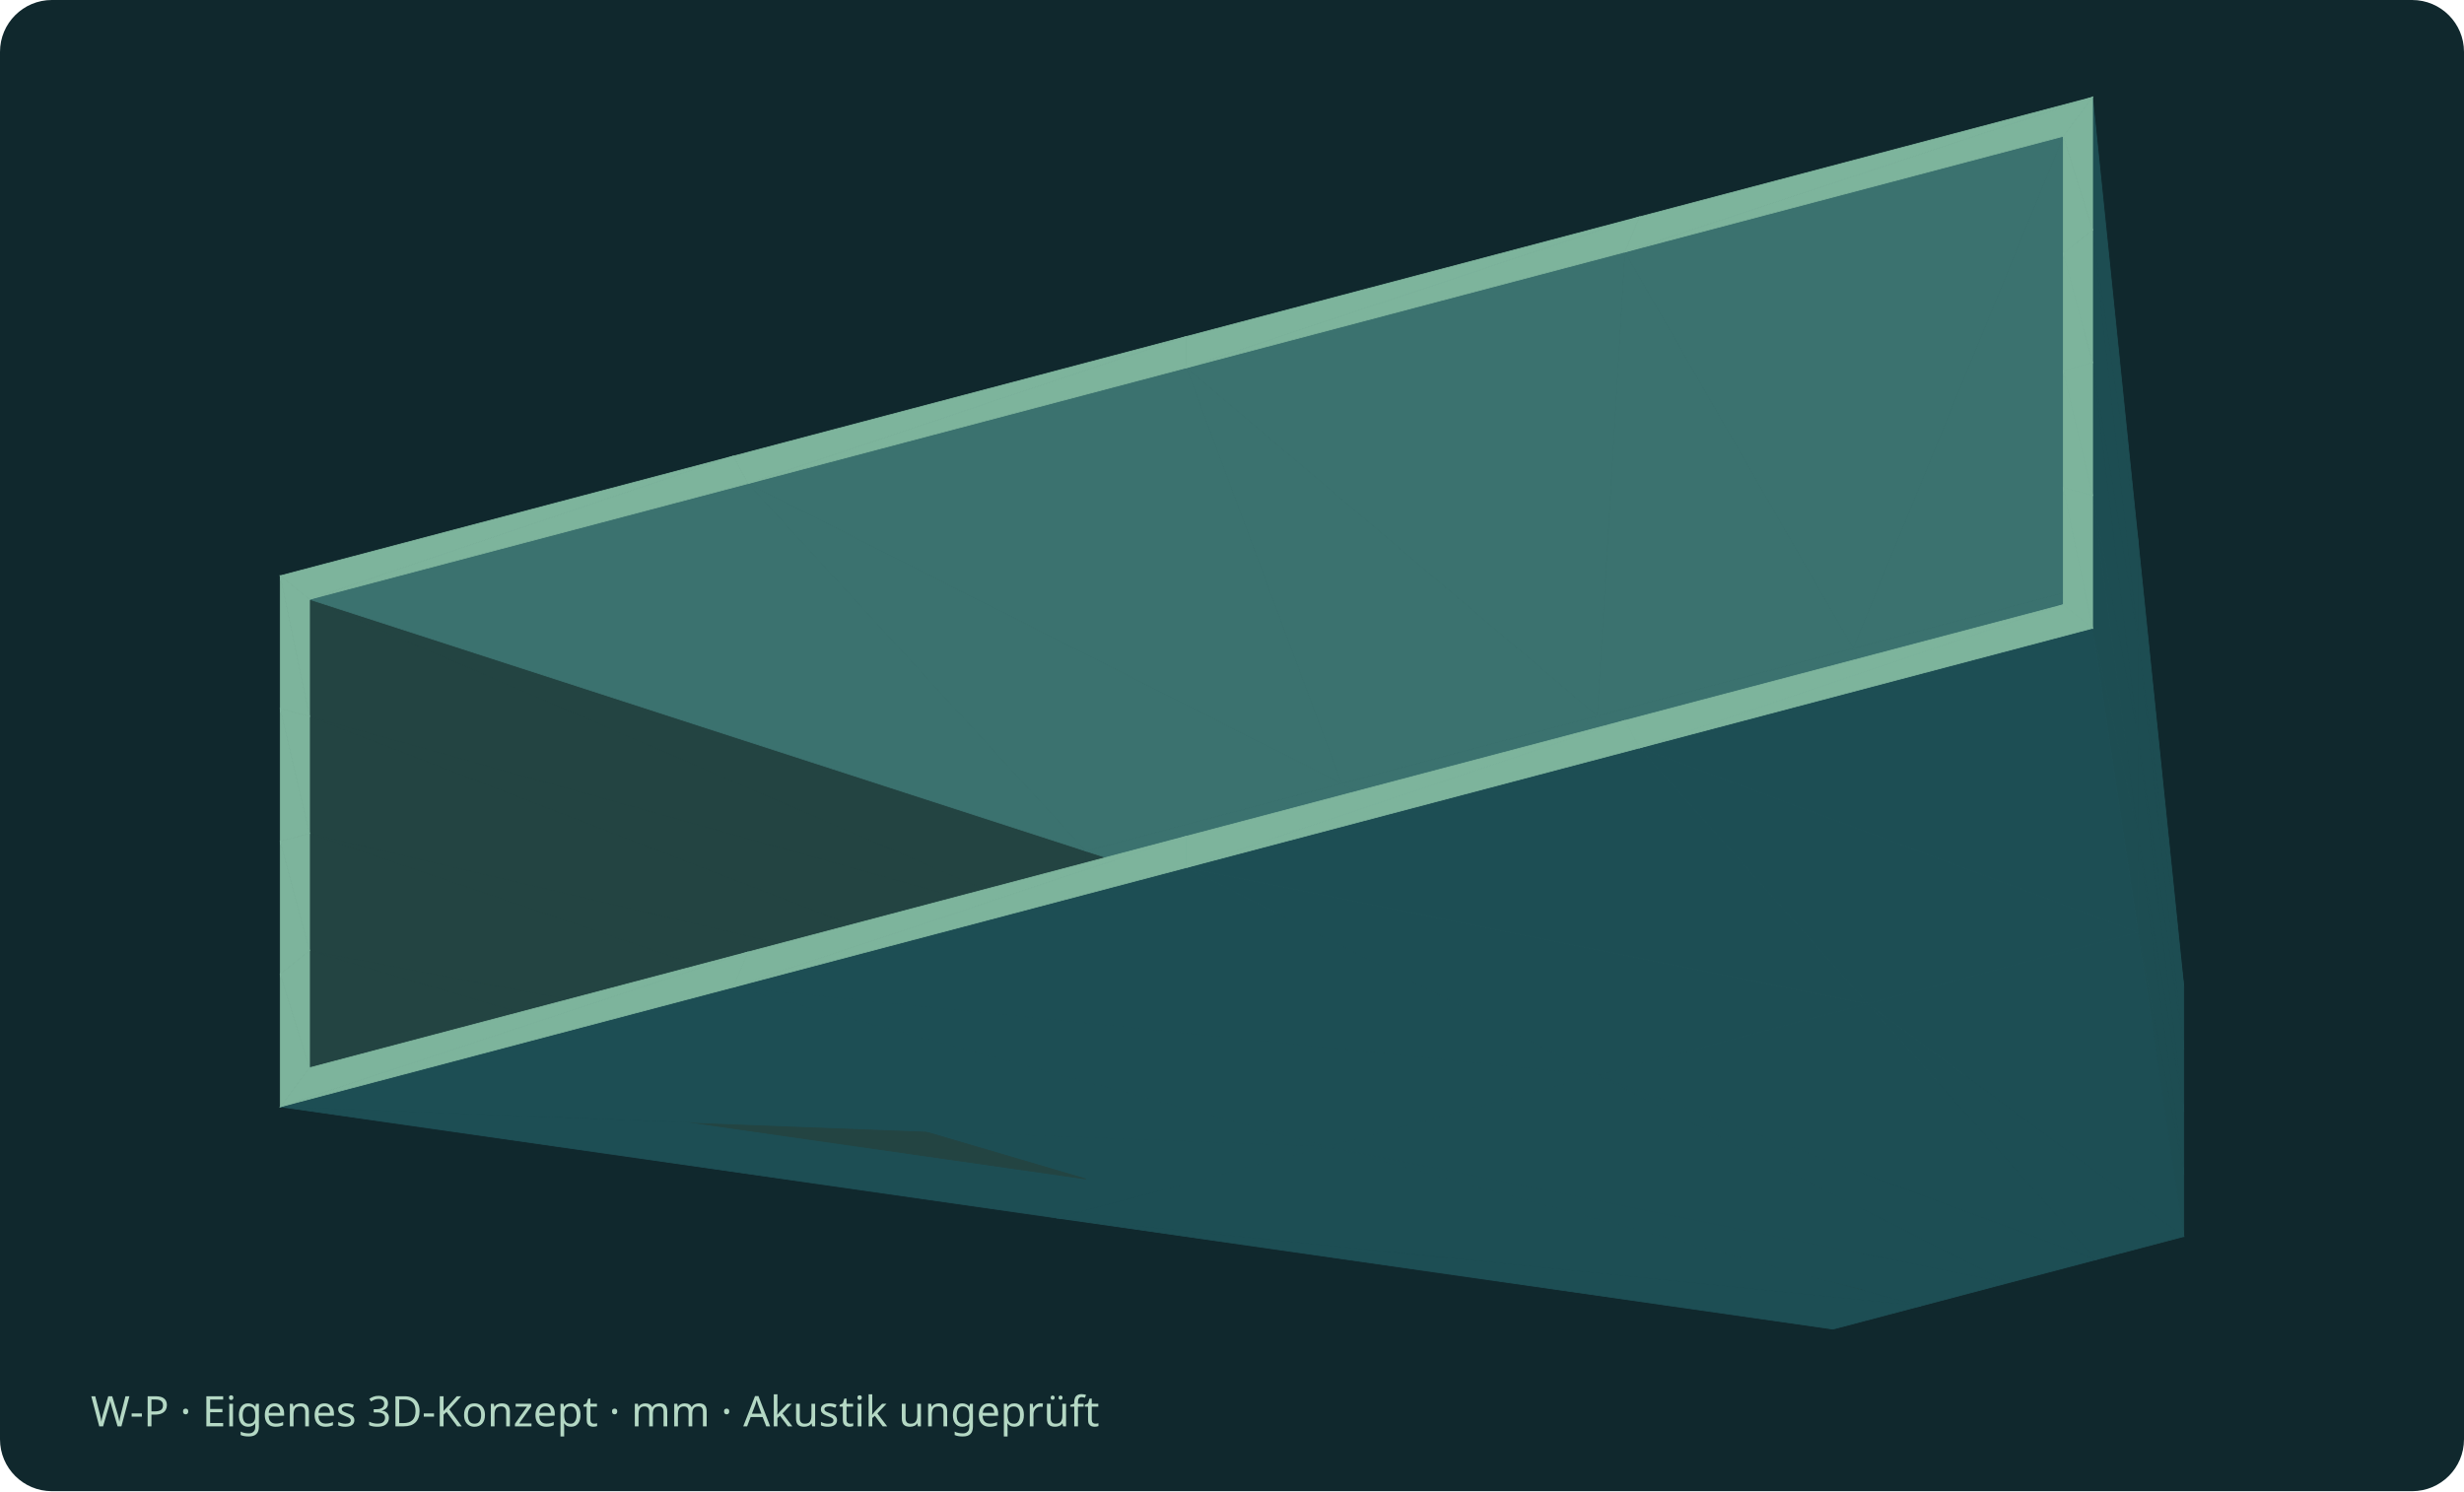
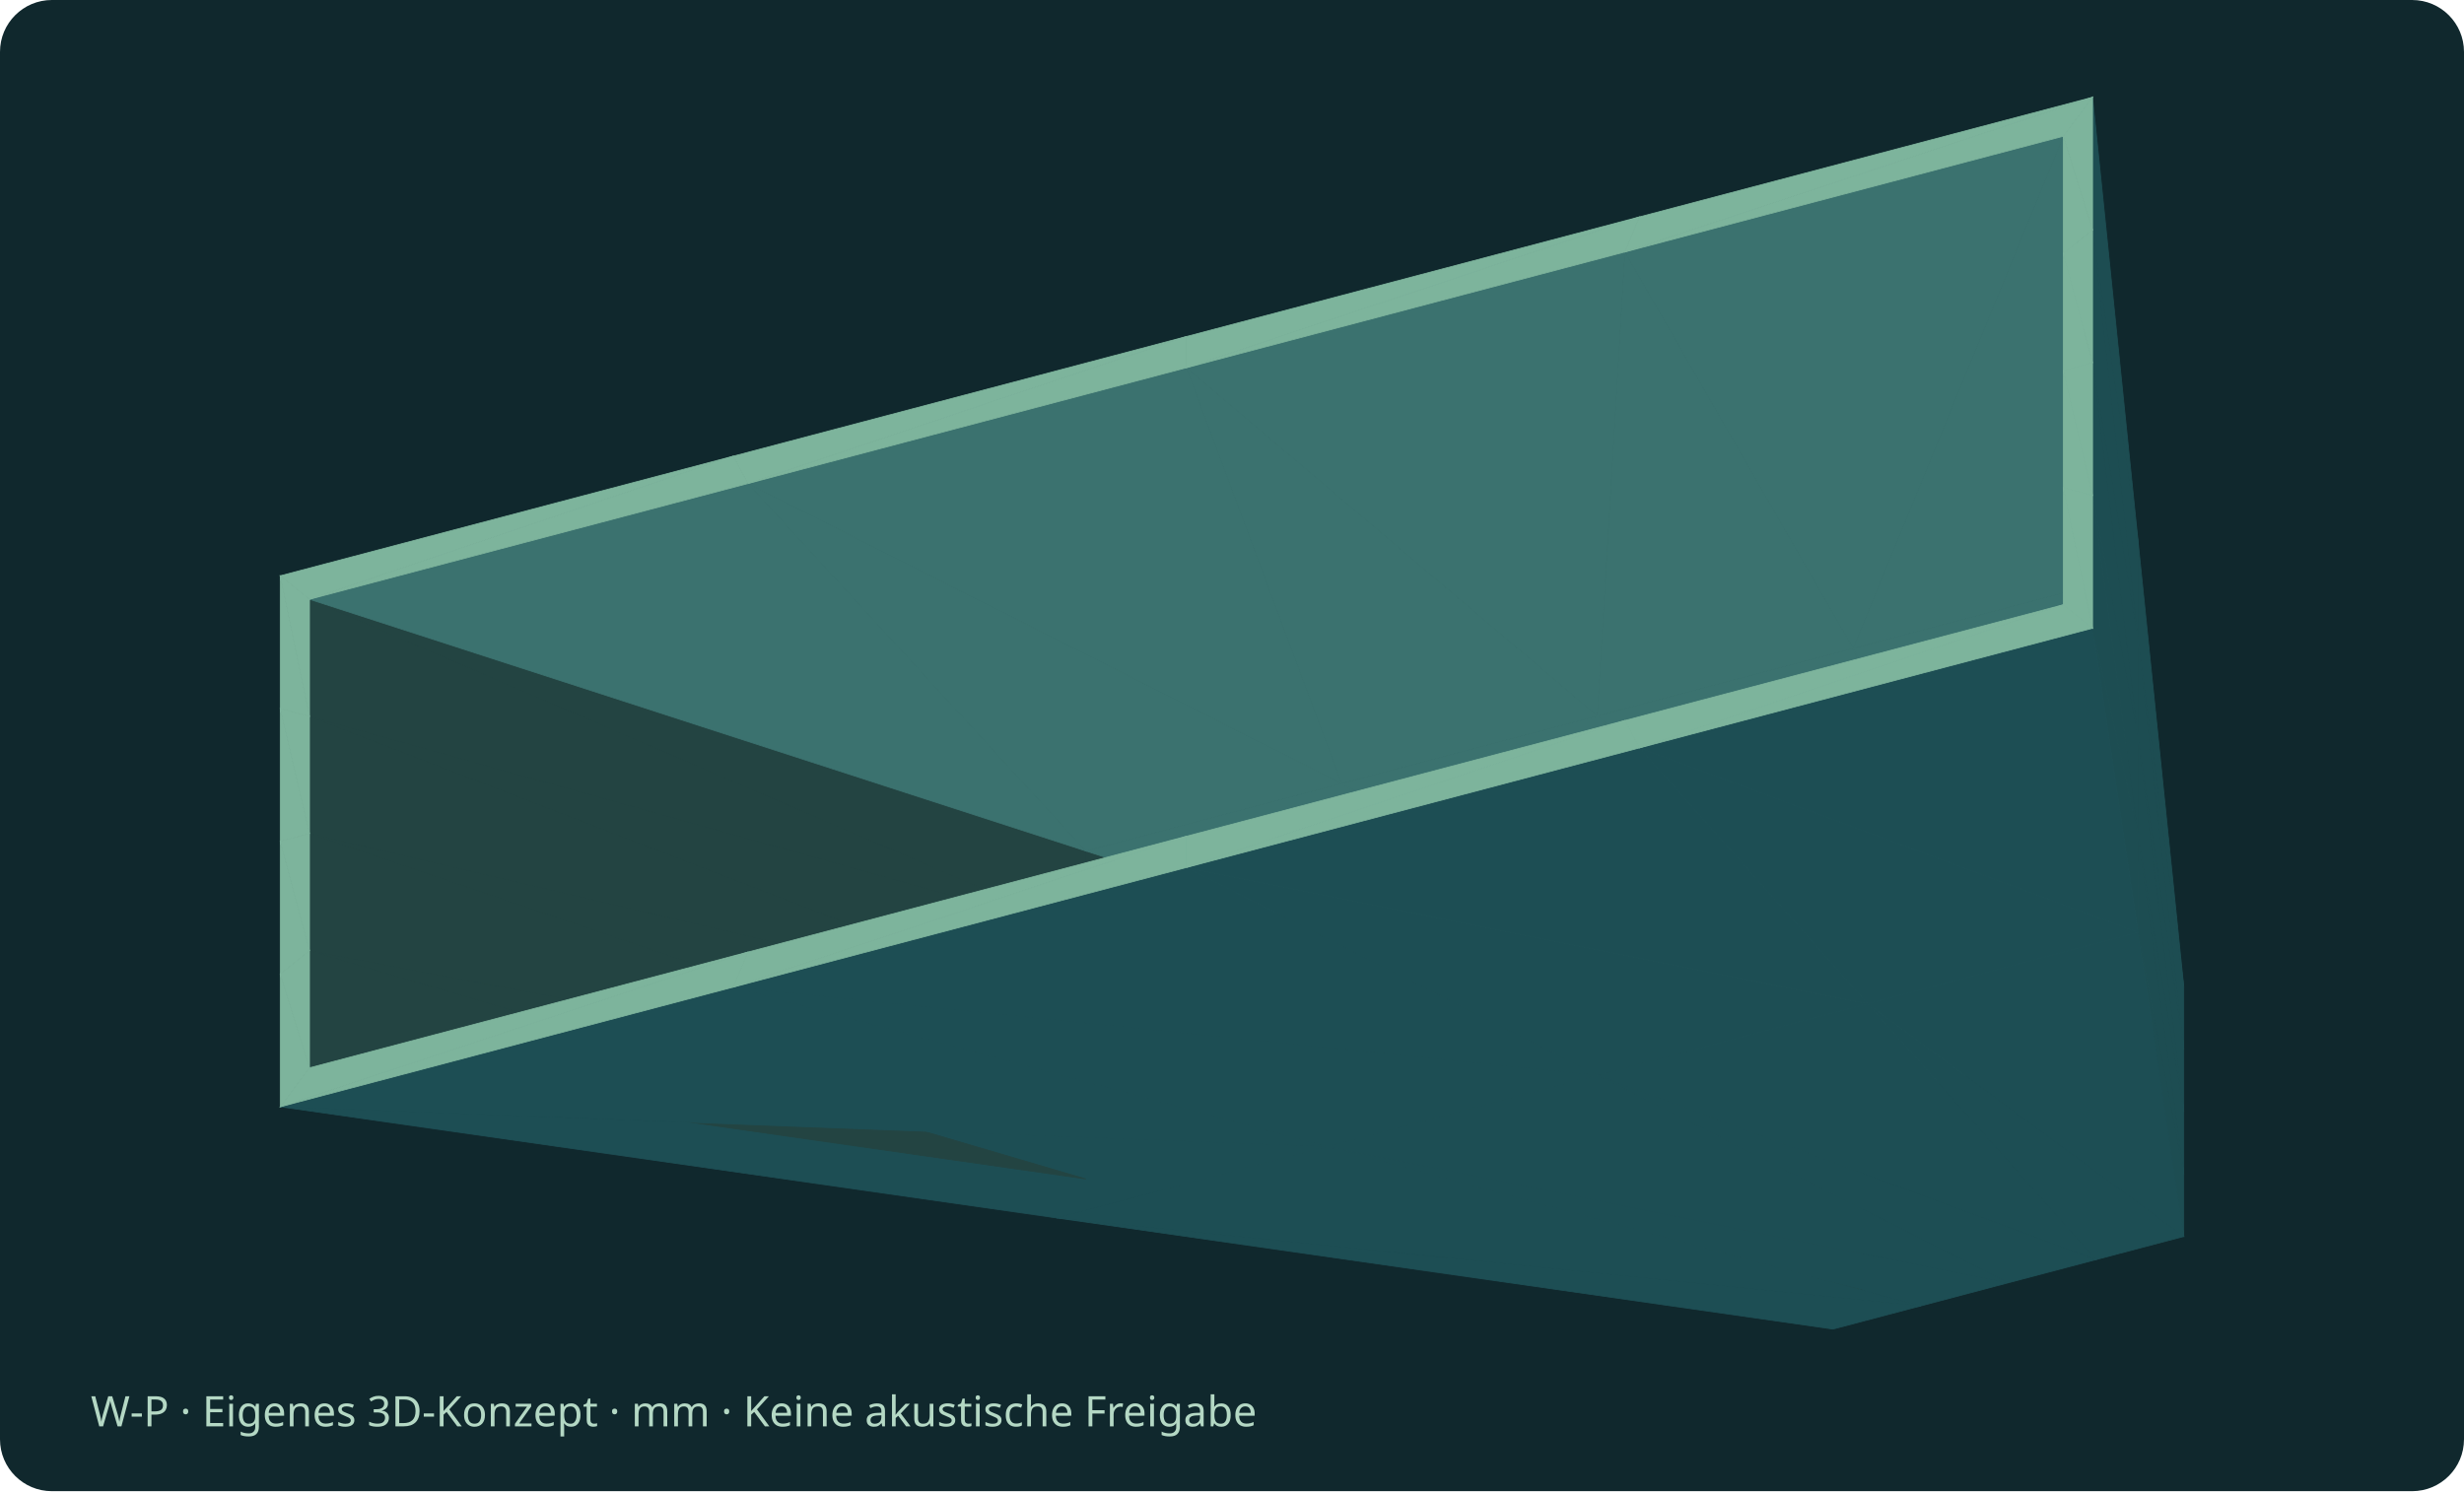
<svg xmlns="http://www.w3.org/2000/svg" viewBox="0 0 760 460" role="img">
  <rect width="760" height="460" rx="16" fill="#10282d" />
  <path d="M574.38,340.17 L334.92,262.52 L574.38,354.62Z" fill="rgb(35, 68, 66)" stroke="rgb(35, 68, 66)" stroke-width=".25" />
  <path d="M574.38,354.62 L334.92,287.81 L574.38,369.08Z" fill="rgb(35, 68, 66)" stroke="rgb(35, 68, 66)" stroke-width=".25" />
  <path d="M574.38,369.08 L334.92,313.11 L574.38,383.53Z" fill="rgb(35, 68, 66)" stroke="rgb(35, 68, 66)" stroke-width=".25" />
  <path d="M596.92,334.22 L413.81,241.69 L574.38,340.17Z" fill="rgb(59, 114, 111)" stroke="rgb(59, 114, 111)" stroke-width=".25" />
  <path d="M574.38,383.53 L334.92,338.40 L574.38,397.98Z" fill="rgb(35, 68, 66)" stroke="rgb(35, 68, 66)" stroke-width=".25" />
  <path d="M565.36,410.00 L592.41,402.86 L325.90,375.71Z" fill="rgb(29, 78, 84)" stroke="rgb(29, 78, 84)" stroke-width=".25" />
  <path d="M619.46,328.27 L492.70,220.86 L596.92,334.22Z" fill="rgb(59, 114, 111)" stroke="rgb(59, 114, 111)" stroke-width=".25" />
  <path d="M574.38,354.62 L334.92,262.52 L334.92,287.81Z" fill="rgb(35, 68, 66)" stroke="rgb(35, 68, 66)" stroke-width=".25" />
  <path d="M574.38,340.17 L413.81,241.69 L334.92,262.52Z" fill="rgb(59, 114, 111)" stroke="rgb(59, 114, 111)" stroke-width=".25" />
  <path d="M574.38,369.08 L334.92,287.81 L334.92,313.11Z" fill="rgb(35, 68, 66)" stroke="rgb(35, 68, 66)" stroke-width=".25" />
  <path d="M574.38,383.53 L334.92,313.11 L334.92,338.40Z" fill="rgb(35, 68, 66)" stroke="rgb(35, 68, 66)" stroke-width=".25" />
  <path d="M592.41,402.86 L619.46,395.71 L409.30,353.69Z" fill="rgb(29, 78, 84)" stroke="rgb(29, 78, 84)" stroke-width=".25" />
  <path d="M642.00,322.31 L571.59,200.02 L619.46,328.27Z" fill="rgb(59, 114, 111)" stroke="rgb(59, 114, 111)" stroke-width=".25" />
  <path d="M574.38,397.98 L334.92,338.40 L334.92,363.69Z" fill="rgb(35, 68, 66)" stroke="rgb(35, 68, 66)" stroke-width=".25" />
  <path d="M596.92,334.22 L492.70,220.86 L413.81,241.69Z" fill="rgb(59, 114, 111)" stroke="rgb(59, 114, 111)" stroke-width=".25" />
  <path d="M664.54,316.36 L650.48,179.19 L642.00,322.31Z" fill="rgb(59, 114, 111)" stroke="rgb(59, 114, 111)" stroke-width=".25" />
  <path d="M619.46,395.71 L646.51,388.57 L492.70,331.66Z" fill="rgb(29, 78, 84)" stroke="rgb(29, 78, 84)" stroke-width=".25" />
  <path d="M592.41,402.86 L409.30,353.69 L325.90,375.71Z" fill="rgb(29, 78, 84)" stroke="rgb(29, 78, 84)" stroke-width=".25" />
  <path d="M673.56,323.62 L673.56,304.35 L659.49,197.28Z" fill="rgb(29, 77, 82)" stroke="rgb(29, 77, 82)" stroke-width=".25" />
  <path d="M673.56,342.89 L673.56,323.62 L659.49,227.39Z" fill="rgb(29, 77, 82)" stroke="rgb(29, 77, 82)" stroke-width=".25" />
  <path d="M334.92,262.52 L95.46,184.87 L334.92,287.81Z" fill="rgb(35, 68, 66)" stroke="rgb(35, 68, 66)" stroke-width=".25" />
  <path d="M646.51,388.57 L673.56,381.43 L576.10,309.64Z" fill="rgb(29, 78, 84)" stroke="rgb(29, 78, 84)" stroke-width=".25" />
  <path d="M619.46,328.27 L571.59,200.02 L492.70,220.86Z" fill="rgb(59, 114, 111)" stroke="rgb(59, 114, 111)" stroke-width=".25" />
  <path d="M673.56,362.16 L673.56,342.89 L659.49,257.50Z" fill="rgb(29, 77, 82)" stroke="rgb(29, 77, 82)" stroke-width=".25" />
  <path d="M334.92,287.81 L95.46,221.01 L334.92,313.11Z" fill="rgb(35, 68, 66)" stroke="rgb(35, 68, 66)" stroke-width=".25" />
  <path d="M619.46,395.71 L492.70,331.66 L409.30,353.69Z" fill="rgb(29, 78, 84)" stroke="rgb(29, 78, 84)" stroke-width=".25" />
  <path d="M673.56,381.43 L673.56,362.16 L659.49,287.61Z" fill="rgb(29, 77, 82)" stroke="rgb(29, 77, 82)" stroke-width=".25" />
  <path d="M334.92,313.11 L95.46,257.14 L334.92,338.40Z" fill="rgb(35, 68, 66)" stroke="rgb(35, 68, 66)" stroke-width=".25" />
  <path d="M413.81,241.69 L230.70,149.16 L334.92,262.52Z" fill="rgb(59, 114, 111)" stroke="rgb(59, 114, 111)" stroke-width=".25" />
  <path d="M642.00,322.31 L650.48,179.19 L571.59,200.02Z" fill="rgb(59, 114, 111)" stroke="rgb(59, 114, 111)" stroke-width=".25" />
  <path d="M334.92,338.40 L95.46,293.27 L334.92,363.69Z" fill="rgb(35, 68, 66)" stroke="rgb(35, 68, 66)" stroke-width=".25" />
  <path d="M334.92,287.81 L95.46,184.87 L95.46,221.01Z" fill="rgb(35, 68, 66)" stroke="rgb(35, 68, 66)" stroke-width=".25" />
  <path d="M646.51,388.57 L576.10,309.64 L492.70,331.66Z" fill="rgb(29, 78, 84)" stroke="rgb(29, 78, 84)" stroke-width=".25" />
  <path d="M334.92,313.11 L95.46,221.01 L95.46,257.14Z" fill="rgb(35, 68, 66)" stroke="rgb(35, 68, 66)" stroke-width=".25" />
  <path d="M334.92,262.52 L230.70,149.16 L95.46,184.87Z" fill="rgb(59, 114, 111)" stroke="rgb(59, 114, 111)" stroke-width=".25" />
  <path d="M673.56,304.35 L659.49,167.17 L659.49,197.28Z" fill="rgb(29, 77, 82)" stroke="rgb(29, 77, 82)" stroke-width=".25" />
  <path d="M325.90,375.71 L409.30,353.69 L86.44,341.42Z" fill="rgb(29, 78, 84)" stroke="rgb(29, 78, 84)" stroke-width=".25" />
  <path d="M95.46,184.87 L86.44,177.62 L95.46,221.01Z" fill="rgb(125, 180, 156)" stroke="rgb(125, 180, 156)" stroke-width=".25" />
  <path d="M334.92,338.40 L95.46,257.14 L95.46,293.27Z" fill="rgb(35, 68, 66)" stroke="rgb(35, 68, 66)" stroke-width=".25" />
  <path d="M95.46,221.01 L86.44,177.62 L86.44,218.57Z" fill="rgb(125, 180, 156)" stroke="rgb(125, 180, 156)" stroke-width=".25" />
  <path d="M673.56,323.62 L659.49,197.28 L659.49,227.39Z" fill="rgb(29, 77, 82)" stroke="rgb(29, 77, 82)" stroke-width=".25" />
  <path d="M334.92,363.69 L95.46,293.27 L95.46,329.40Z" fill="rgb(35, 68, 66)" stroke="rgb(35, 68, 66)" stroke-width=".25" />
  <path d="M673.56,342.89 L659.49,227.39 L659.49,257.50Z" fill="rgb(29, 77, 82)" stroke="rgb(29, 77, 82)" stroke-width=".25" />
  <path d="M95.46,184.87 L226.19,140.71 L86.44,177.62Z" fill="rgb(125, 180, 156)" stroke="rgb(125, 180, 156)" stroke-width=".25" />
  <path d="M95.46,221.01 L86.44,218.57 L95.46,257.14Z" fill="rgb(125, 180, 156)" stroke="rgb(125, 180, 156)" stroke-width=".25" />
  <path d="M492.70,220.86 L365.94,113.44 L413.81,241.69Z" fill="rgb(59, 114, 111)" stroke="rgb(59, 114, 111)" stroke-width=".25" />
  <path d="M673.56,381.43 L659.49,287.61 L576.10,309.64Z" fill="rgb(29, 78, 84)" stroke="rgb(29, 78, 84)" stroke-width=".25" />
  <path d="M95.46,257.14 L86.44,218.57 L86.44,259.52Z" fill="rgb(125, 180, 156)" stroke="rgb(125, 180, 156)" stroke-width=".25" />
  <path d="M673.56,362.16 L659.49,257.50 L659.49,287.61Z" fill="rgb(29, 77, 82)" stroke="rgb(29, 77, 82)" stroke-width=".25" />
  <path d="M95.46,257.14 L86.44,259.52 L95.46,293.27Z" fill="rgb(125, 180, 156)" stroke="rgb(125, 180, 156)" stroke-width=".25" />
  <path d="M95.46,293.27 L86.44,259.52 L86.44,300.47Z" fill="rgb(125, 180, 156)" stroke="rgb(125, 180, 156)" stroke-width=".25" />
  <path d="M230.70,149.16 L226.19,140.71 L95.46,184.87Z" fill="rgb(125, 180, 156)" stroke="rgb(125, 180, 156)" stroke-width=".25" />
  <path d="M409.30,353.69 L492.70,331.66 L226.19,304.51Z" fill="rgb(29, 78, 84)" stroke="rgb(29, 78, 84)" stroke-width=".25" />
  <path d="M413.81,241.69 L365.94,113.44 L230.70,149.16Z" fill="rgb(59, 114, 111)" stroke="rgb(59, 114, 111)" stroke-width=".25" />
  <path d="M95.46,293.27 L86.44,300.47 L95.46,329.40Z" fill="rgb(125, 180, 156)" stroke="rgb(125, 180, 156)" stroke-width=".25" />
  <path d="M95.46,329.40 L86.44,300.47 L86.44,341.42Z" fill="rgb(125, 180, 156)" stroke="rgb(125, 180, 156)" stroke-width=".25" />
  <path d="M409.30,353.69 L226.19,304.51 L86.44,341.42Z" fill="rgb(29, 78, 84)" stroke="rgb(29, 78, 84)" stroke-width=".25" />
  <path d="M571.59,200.02 L501.18,77.73 L492.70,220.86Z" fill="rgb(59, 114, 111)" stroke="rgb(59, 114, 111)" stroke-width=".25" />
  <path d="M95.46,329.40 L86.44,341.42 L230.70,293.69Z" fill="rgb(125, 180, 156)" stroke="rgb(125, 180, 156)" stroke-width=".25" />
  <path d="M230.70,149.16 L365.94,103.81 L226.19,140.71Z" fill="rgb(125, 180, 156)" stroke="rgb(125, 180, 156)" stroke-width=".25" />
  <path d="M492.70,331.66 L576.10,309.64 L365.94,267.61Z" fill="rgb(29, 78, 84)" stroke="rgb(29, 78, 84)" stroke-width=".25" />
  <path d="M230.70,293.69 L86.44,341.42 L226.19,304.51Z" fill="rgb(125, 180, 156)" stroke="rgb(125, 180, 156)" stroke-width=".25" />
  <path d="M492.70,220.86 L501.18,77.73 L365.94,113.44Z" fill="rgb(59, 114, 111)" stroke="rgb(59, 114, 111)" stroke-width=".25" />
  <path d="M365.94,113.44 L365.94,103.81 L230.70,149.16Z" fill="rgb(125, 180, 156)" stroke="rgb(125, 180, 156)" stroke-width=".25" />
  <path d="M650.48,179.19 L636.42,42.02 L571.59,200.02Z" fill="rgb(59, 114, 111)" stroke="rgb(59, 114, 111)" stroke-width=".25" />
  <path d="M492.70,331.66 L365.94,267.61 L226.19,304.51Z" fill="rgb(29, 78, 84)" stroke="rgb(29, 78, 84)" stroke-width=".25" />
  <path d="M659.49,197.28 L659.49,167.17 L645.43,70.95Z" fill="rgb(29, 77, 82)" stroke="rgb(29, 77, 82)" stroke-width=".25" />
  <path d="M576.10,309.64 L659.49,287.61 L505.69,230.71Z" fill="rgb(29, 78, 84)" stroke="rgb(29, 78, 84)" stroke-width=".25" />
  <path d="M230.70,293.69 L226.19,304.51 L365.94,257.97Z" fill="rgb(125, 180, 156)" stroke="rgb(125, 180, 156)" stroke-width=".25" />
  <path d="M659.49,227.39 L659.49,197.28 L645.43,111.90Z" fill="rgb(29, 77, 82)" stroke="rgb(29, 77, 82)" stroke-width=".25" />
  <path d="M365.94,113.44 L505.69,66.90 L365.94,103.81Z" fill="rgb(125, 180, 156)" stroke="rgb(125, 180, 156)" stroke-width=".25" />
  <path d="M571.59,200.02 L636.42,42.02 L501.18,77.73Z" fill="rgb(59, 114, 111)" stroke="rgb(59, 114, 111)" stroke-width=".25" />
  <path d="M659.49,257.50 L659.49,227.39 L645.43,152.85Z" fill="rgb(29, 77, 82)" stroke="rgb(29, 77, 82)" stroke-width=".25" />
  <path d="M365.94,257.97 L226.19,304.51 L365.94,267.61Z" fill="rgb(125, 180, 156)" stroke="rgb(125, 180, 156)" stroke-width=".25" />
  <path d="M576.10,309.64 L505.69,230.71 L365.94,267.61Z" fill="rgb(29, 78, 84)" stroke="rgb(29, 78, 84)" stroke-width=".25" />
  <path d="M501.18,77.73 L505.69,66.90 L365.94,113.44Z" fill="rgb(125, 180, 156)" stroke="rgb(125, 180, 156)" stroke-width=".25" />
  <path d="M659.49,287.61 L659.49,257.50 L645.43,193.80Z" fill="rgb(29, 77, 82)" stroke="rgb(29, 77, 82)" stroke-width=".25" />
  <path d="M659.49,167.17 L645.43,30.00 L645.43,70.95Z" fill="rgb(29, 77, 82)" stroke="rgb(29, 77, 82)" stroke-width=".25" />
  <path d="M365.94,257.97 L365.94,267.61 L501.18,222.26Z" fill="rgb(125, 180, 156)" stroke="rgb(125, 180, 156)" stroke-width=".25" />
  <path d="M659.49,197.28 L645.43,70.95 L645.43,111.90Z" fill="rgb(29, 77, 82)" stroke="rgb(29, 77, 82)" stroke-width=".25" />
  <path d="M501.18,77.73 L645.43,30.00 L505.69,66.90Z" fill="rgb(125, 180, 156)" stroke="rgb(125, 180, 156)" stroke-width=".25" />
  <path d="M659.49,227.39 L645.43,111.90 L645.43,152.85Z" fill="rgb(29, 77, 82)" stroke="rgb(29, 77, 82)" stroke-width=".25" />
  <path d="M659.49,287.61 L645.43,193.80 L505.69,230.71Z" fill="rgb(29, 78, 84)" stroke="rgb(29, 78, 84)" stroke-width=".25" />
  <path d="M501.18,222.26 L365.94,267.61 L505.69,230.71Z" fill="rgb(125, 180, 156)" stroke="rgb(125, 180, 156)" stroke-width=".25" />
  <path d="M636.42,42.02 L645.43,30.00 L501.18,77.73Z" fill="rgb(125, 180, 156)" stroke="rgb(125, 180, 156)" stroke-width=".25" />
  <path d="M659.49,257.50 L645.43,152.85 L645.43,193.80Z" fill="rgb(29, 77, 82)" stroke="rgb(29, 77, 82)" stroke-width=".25" />
  <path d="M636.42,42.02 L645.43,70.95 L645.43,30.00Z" fill="rgb(125, 180, 156)" stroke="rgb(125, 180, 156)" stroke-width=".25" />
  <path d="M636.42,78.15 L645.43,70.95 L636.42,42.02Z" fill="rgb(125, 180, 156)" stroke="rgb(125, 180, 156)" stroke-width=".25" />
  <path d="M501.18,222.26 L505.69,230.71 L636.42,186.55Z" fill="rgb(125, 180, 156)" stroke="rgb(125, 180, 156)" stroke-width=".25" />
  <path d="M636.42,78.15 L645.43,111.90 L645.43,70.95Z" fill="rgb(125, 180, 156)" stroke="rgb(125, 180, 156)" stroke-width=".25" />
  <path d="M636.42,114.28 L645.43,111.90 L636.42,78.15Z" fill="rgb(125, 180, 156)" stroke="rgb(125, 180, 156)" stroke-width=".25" />
  <path d="M636.42,114.28 L645.43,152.85 L645.43,111.90Z" fill="rgb(125, 180, 156)" stroke="rgb(125, 180, 156)" stroke-width=".25" />
  <path d="M636.42,150.41 L645.43,152.85 L636.42,114.28Z" fill="rgb(125, 180, 156)" stroke="rgb(125, 180, 156)" stroke-width=".25" />
  <path d="M636.42,186.55 L505.69,230.71 L645.43,193.80Z" fill="rgb(125, 180, 156)" stroke="rgb(125, 180, 156)" stroke-width=".25" />
  <path d="M636.42,150.41 L645.43,193.80 L645.43,152.85Z" fill="rgb(125, 180, 156)" stroke="rgb(125, 180, 156)" stroke-width=".25" />
  <path d="M636.42,186.55 L645.43,193.80 L636.42,150.41Z" fill="rgb(125, 180, 156)" stroke="rgb(125, 180, 156)" stroke-width=".25" />
-   <text x="28" y="440" fill="#b4d8c4" font-size="13" font-family="sans-serif">W-P · Eigenes 3D-Konzept · mm · Akustik ungeprüft</text>
+   <text x="28" y="440" fill="#b4d8c4" font-size="13" font-family="sans-serif">W-P · Eigenes 3D-Konzept · mm · Keine akustische Freigabe</text>
</svg>
